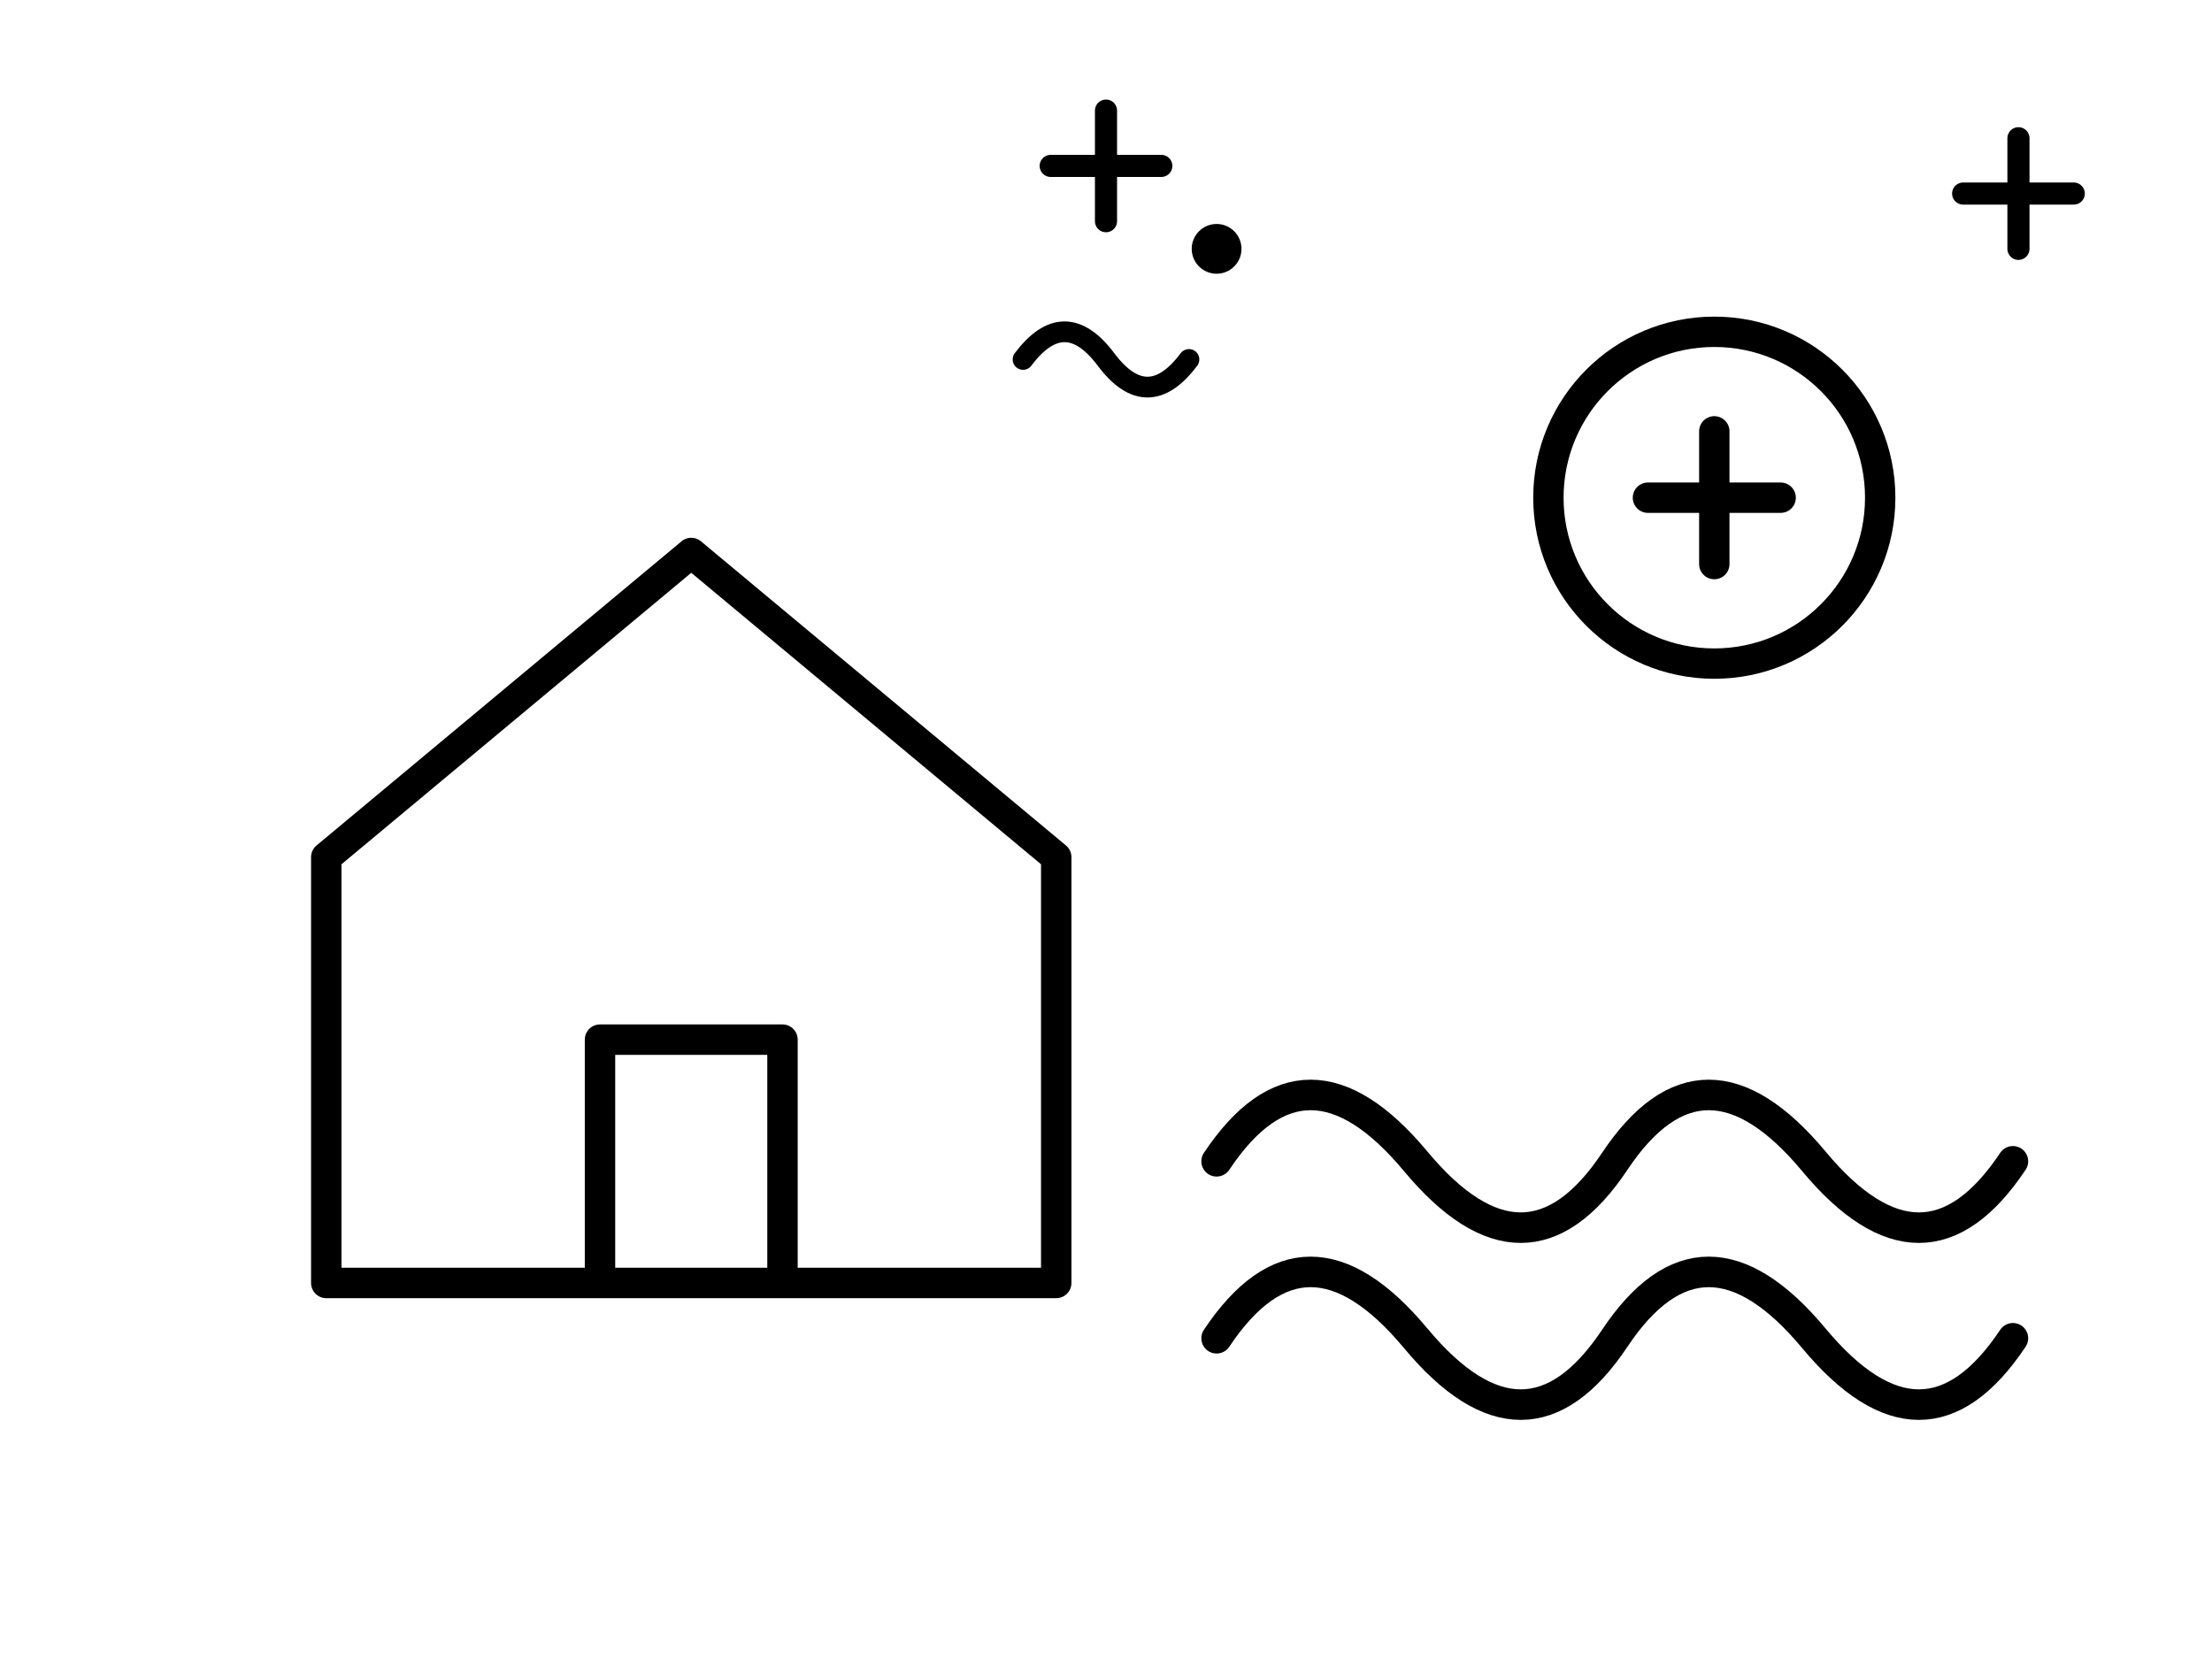
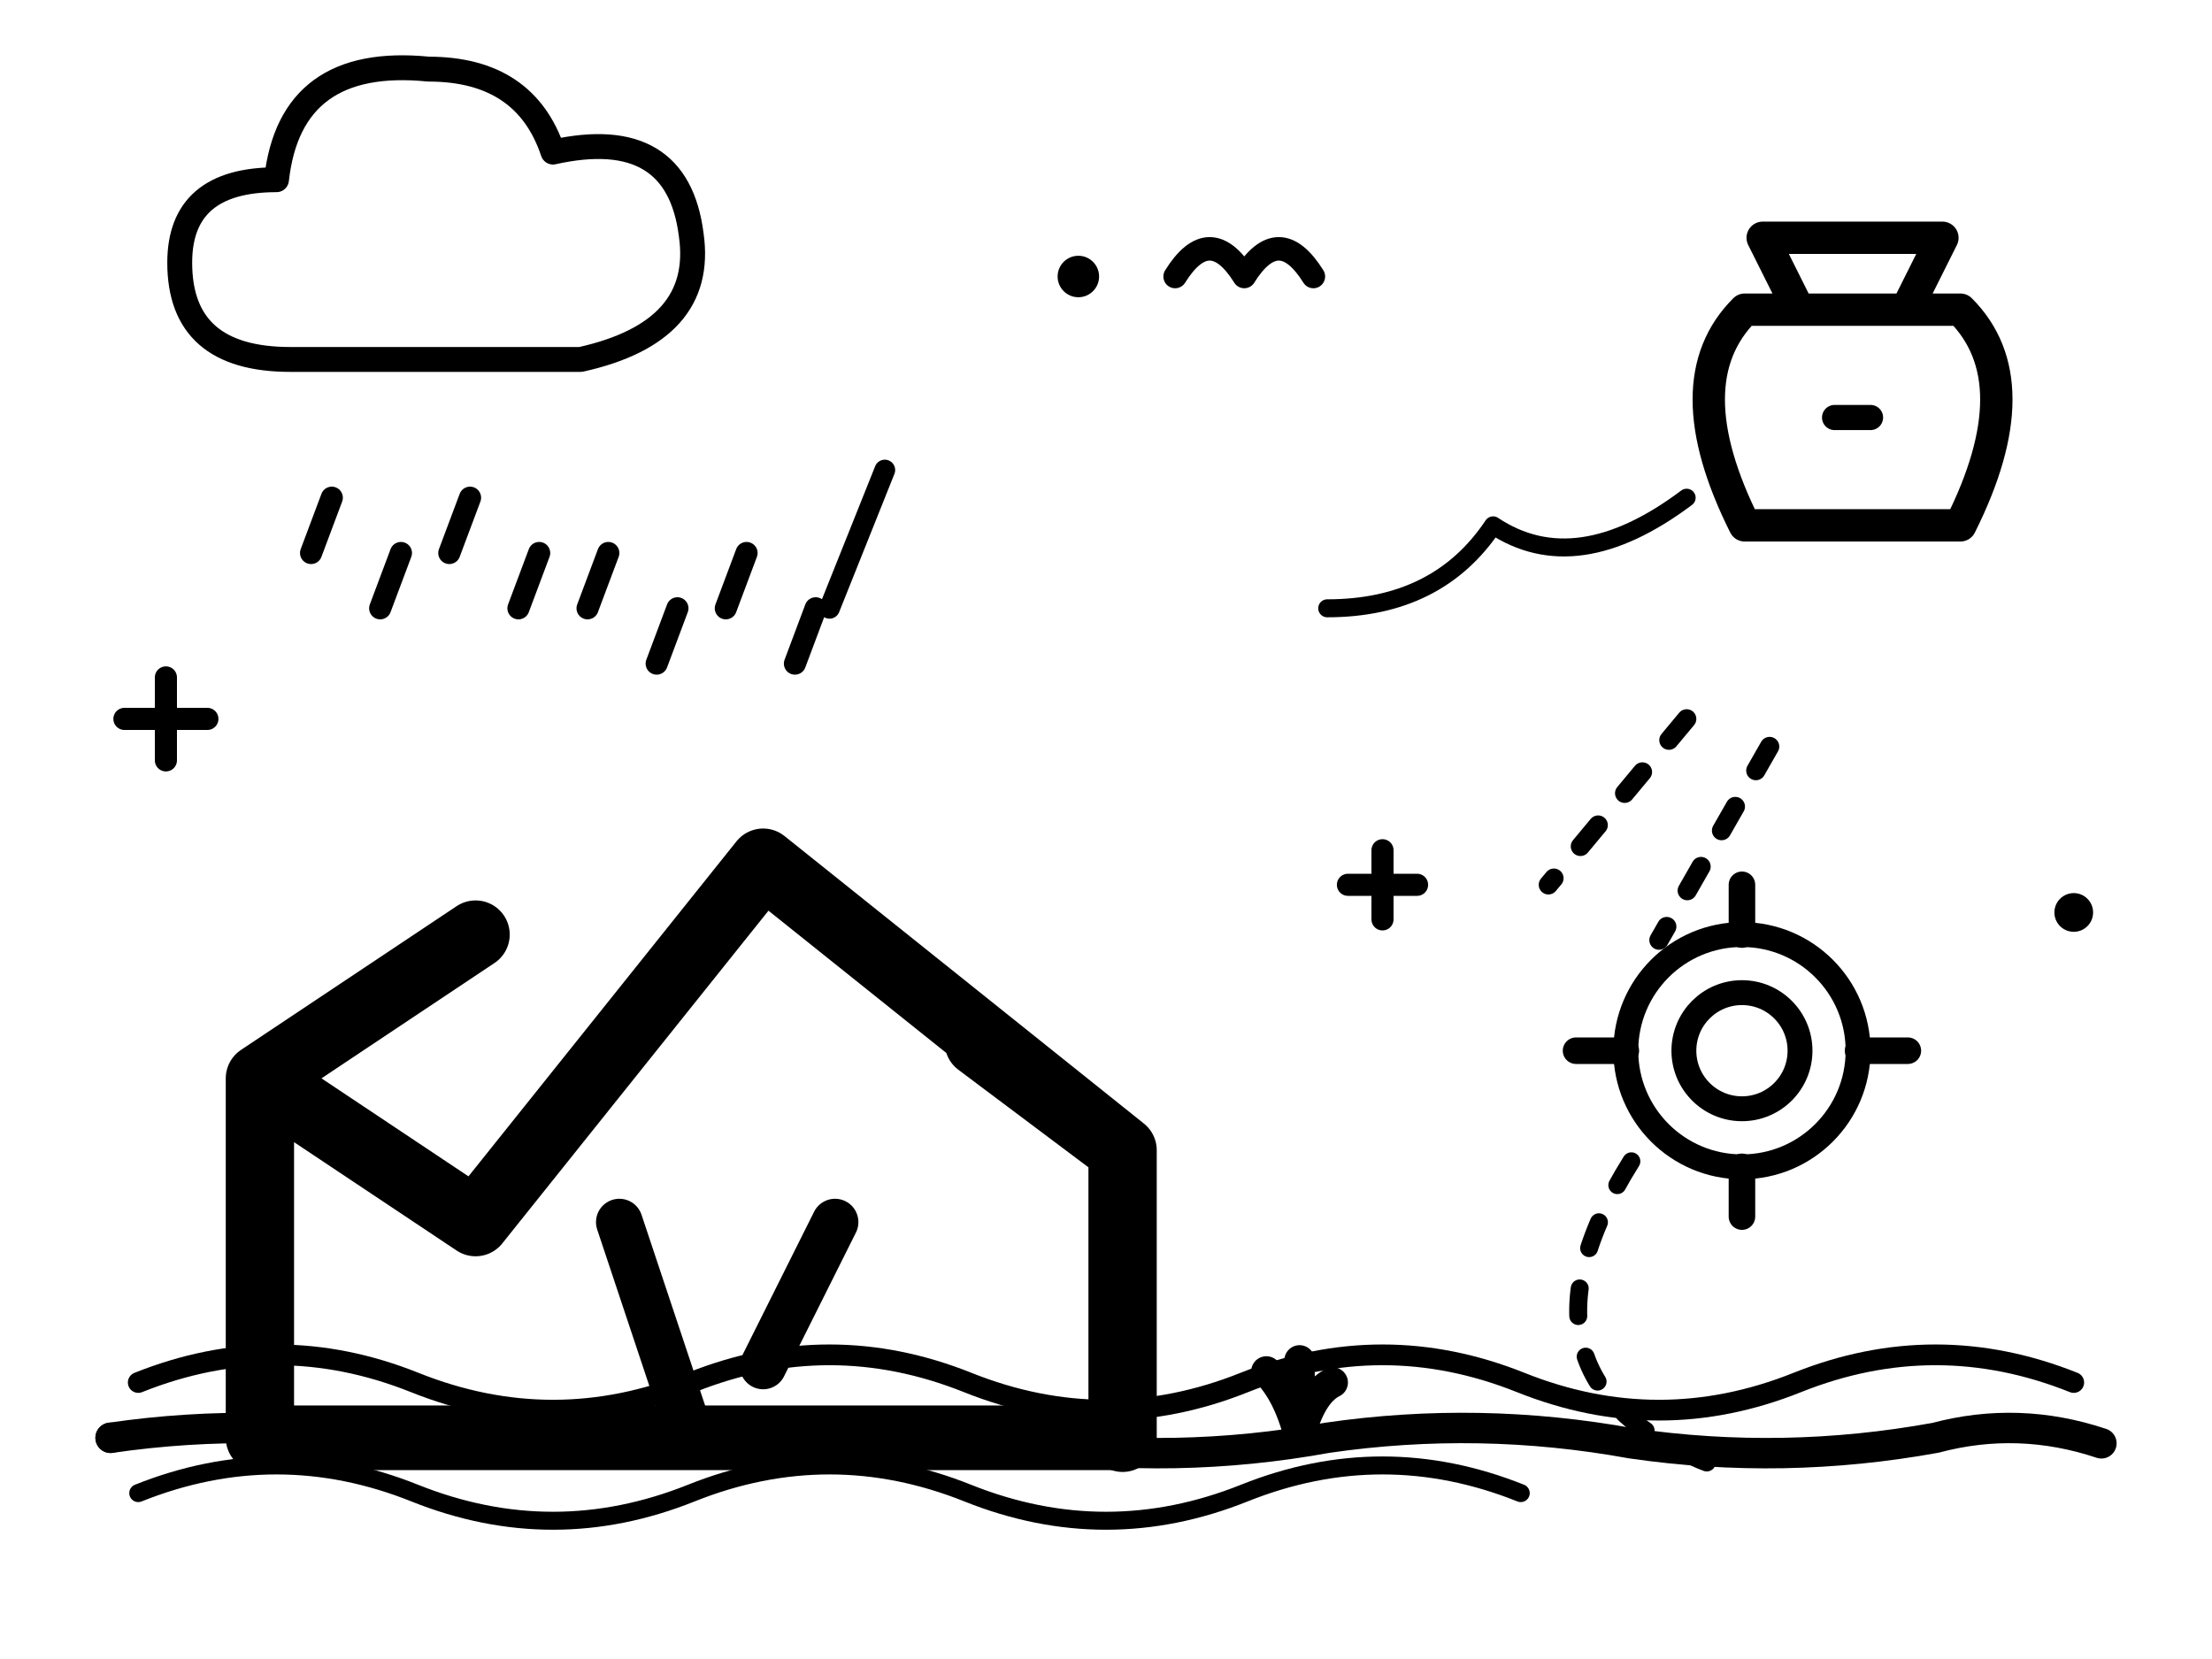
<svg xmlns="http://www.w3.org/2000/svg" viewBox="0 0 160 120" fill="none" stroke="#000" stroke-width="2.2" stroke-linecap="round" stroke-linejoin="round">
-   <g transform="translate(50 62) scale(2.2)" stroke-width="1.00">
-     <path d="M-12 14V0L0-10L12 0V14zM-3 14V6H3V14" />
+   <path d="M8 104q11 -1.6 22 0.4q11 1.6 22 -0.4q11 -1.6 22 0.4q11 1.6 22 -0.4q11 -1.6 22 0.4q11 1.6 22 -0.4q6 -1.6 12 0.4" />
+   <g transform="translate(50 104) scale(2.6 2.6)" stroke-width="0.73">
+     <path d="M-12 0V-10l6-4M12 0V-8l-4-3M-12-10l6 4l8-10l10 8" stroke-width="1.9" />
+     <path d="M-12 0h24" stroke-width="1.8" />
+     <path d="M-2-6l2 6M4-6l-2 4" stroke-width="1.3" />
  </g>
-   <g transform="translate(120 84) scale(1.6)" stroke-width="1.38">
-     <path d="M-20 0q4-6 9 0t9 0t9 0t9 0M-20 8q4-6 9 0t9 0t9 0t9 0" />
+   <path d="M10 100q10-4 20 0t20 0t20 0t20 0t20 0t20 0t20 0" stroke-width="1.5" />
+   <path d="M10 108q10-4 20 0t20 0t20 0t20 0t20 0" stroke-width="1.3" />
+   <g transform="translate(126 76) scale(1.2 1.2)" stroke-width="1.50">
+     <circle cx="0" cy="0" r="7" />
+     <circle cx="0" cy="0" r="3.5" />
+     <path d="M-7 0h-3M7 0h3M0-7v-3M0 7v3" stroke-width="1.6" />
  </g>
-   <g transform="translate(124 36) scale(1.2)" stroke-width="1.83">
-     <path d="M-10 0a10 10 0 1 0 20 0a10 10 0 1 0-20 0M-4 0H4M0-4V4" />
+   <path d="M118 84q-10 16 6 22" stroke-width="1.3" stroke-dasharray="2 3" />
+   <g transform="translate(134 38) scale(1.3 1.3)" stroke-width="1.38">
+     <path d="M-6 0q-4-8 0-12h12q4 4 0 12zM-3-12l-2-4h10l-2 4" stroke-width="1.8" />
+     <path d="M-1-6h2" stroke-width="1.4" />
  </g>
-   <path d="M76 12H84M80 8V16" stroke-width="1.6" />
-   <path d="M142 14H150M146 10V18" stroke-width="1.6" />
-   <circle cx="88" cy="18" r="1.8" fill="#000" stroke="none" />
-   <path d="M74 26q3-4 6 0t6 0" stroke-width="1.5" />
+   <path d="M122 52l-10 12M128 54l-8 14" stroke-width="1.4" stroke-dasharray="2 3" />
+   <g transform="translate(36 20) scale(1 1)" stroke-width="1.80">
+     <path d="M-15 6q-8 0-8-7q0-6 7-6q1-9 11-8q7 0 9 6q9-2 10 6q1 7-8 9z" />
+   </g>
+   <path d="M24 36l-1.5 4M29 40l-1.5 4M34 36l-1.5 4M39 40l-1.5 4" stroke-width="1.6" />
+   <path d="M44 40l-1.5 4M49 44l-1.5 4M54 40l-1.5 4M59 44l-1.5 4" stroke-width="1.6" />
+   <path d="M64 34l-4 10" stroke-width="1.5" />
+   <path d="M96 44q8 0 12-6q6 4 14-2" stroke-width="1.3" />
+   <path d="M85 20q2.5 -4 5 0q2.5 -4 5 0" stroke-width="1.7" />
+   <path d="M9 52h6M12 49v6" stroke-width="1.6" />
+   <path d="M97.5 64h5M100 61.5v5" stroke-width="1.6" />
+   <circle cx="78" cy="20" r="1.5" fill="#000" stroke="none" />
+   <circle cx="150" cy="66" r="1.4" fill="#000" stroke="none" />
+   <path d="M94 104q-0.8 -3.2 -2.4 -4.8M94 104v-5.6M94 104q0.8 -3.2 2.4 -4" />
+   <path d="M8 104q0 0 0 0M8 104v0M8 104q0 0 0 0" />
</svg>
